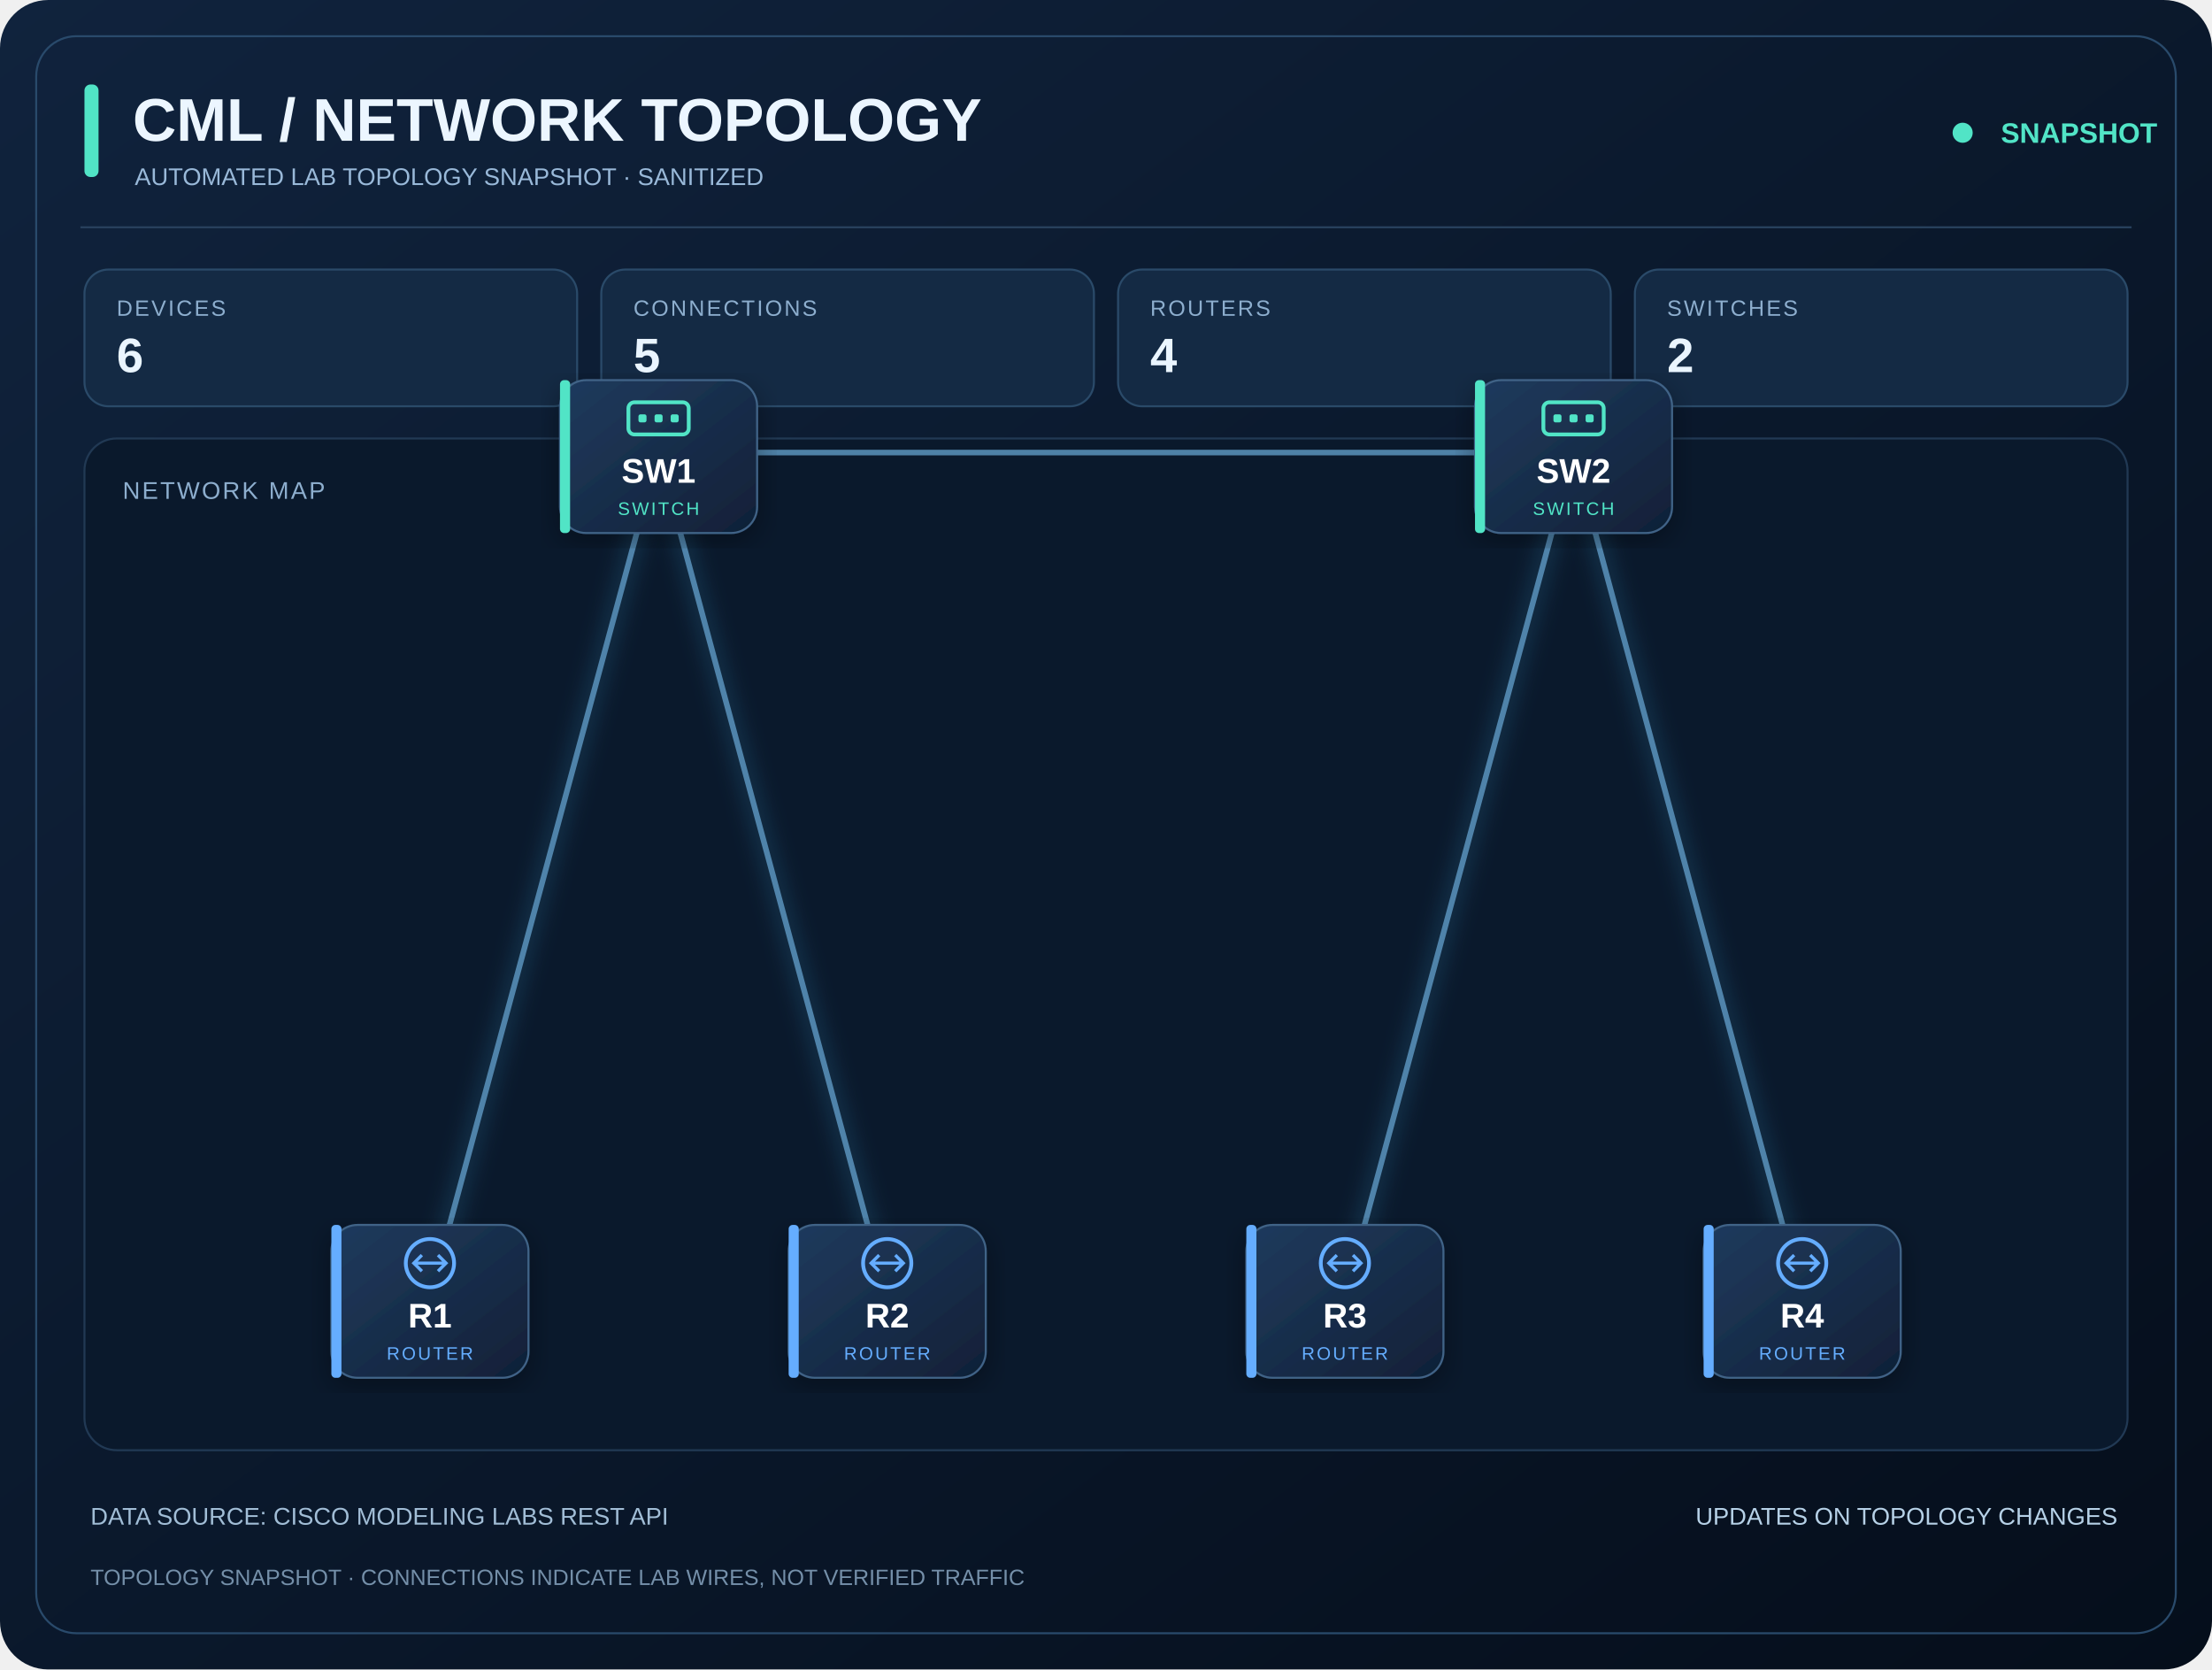
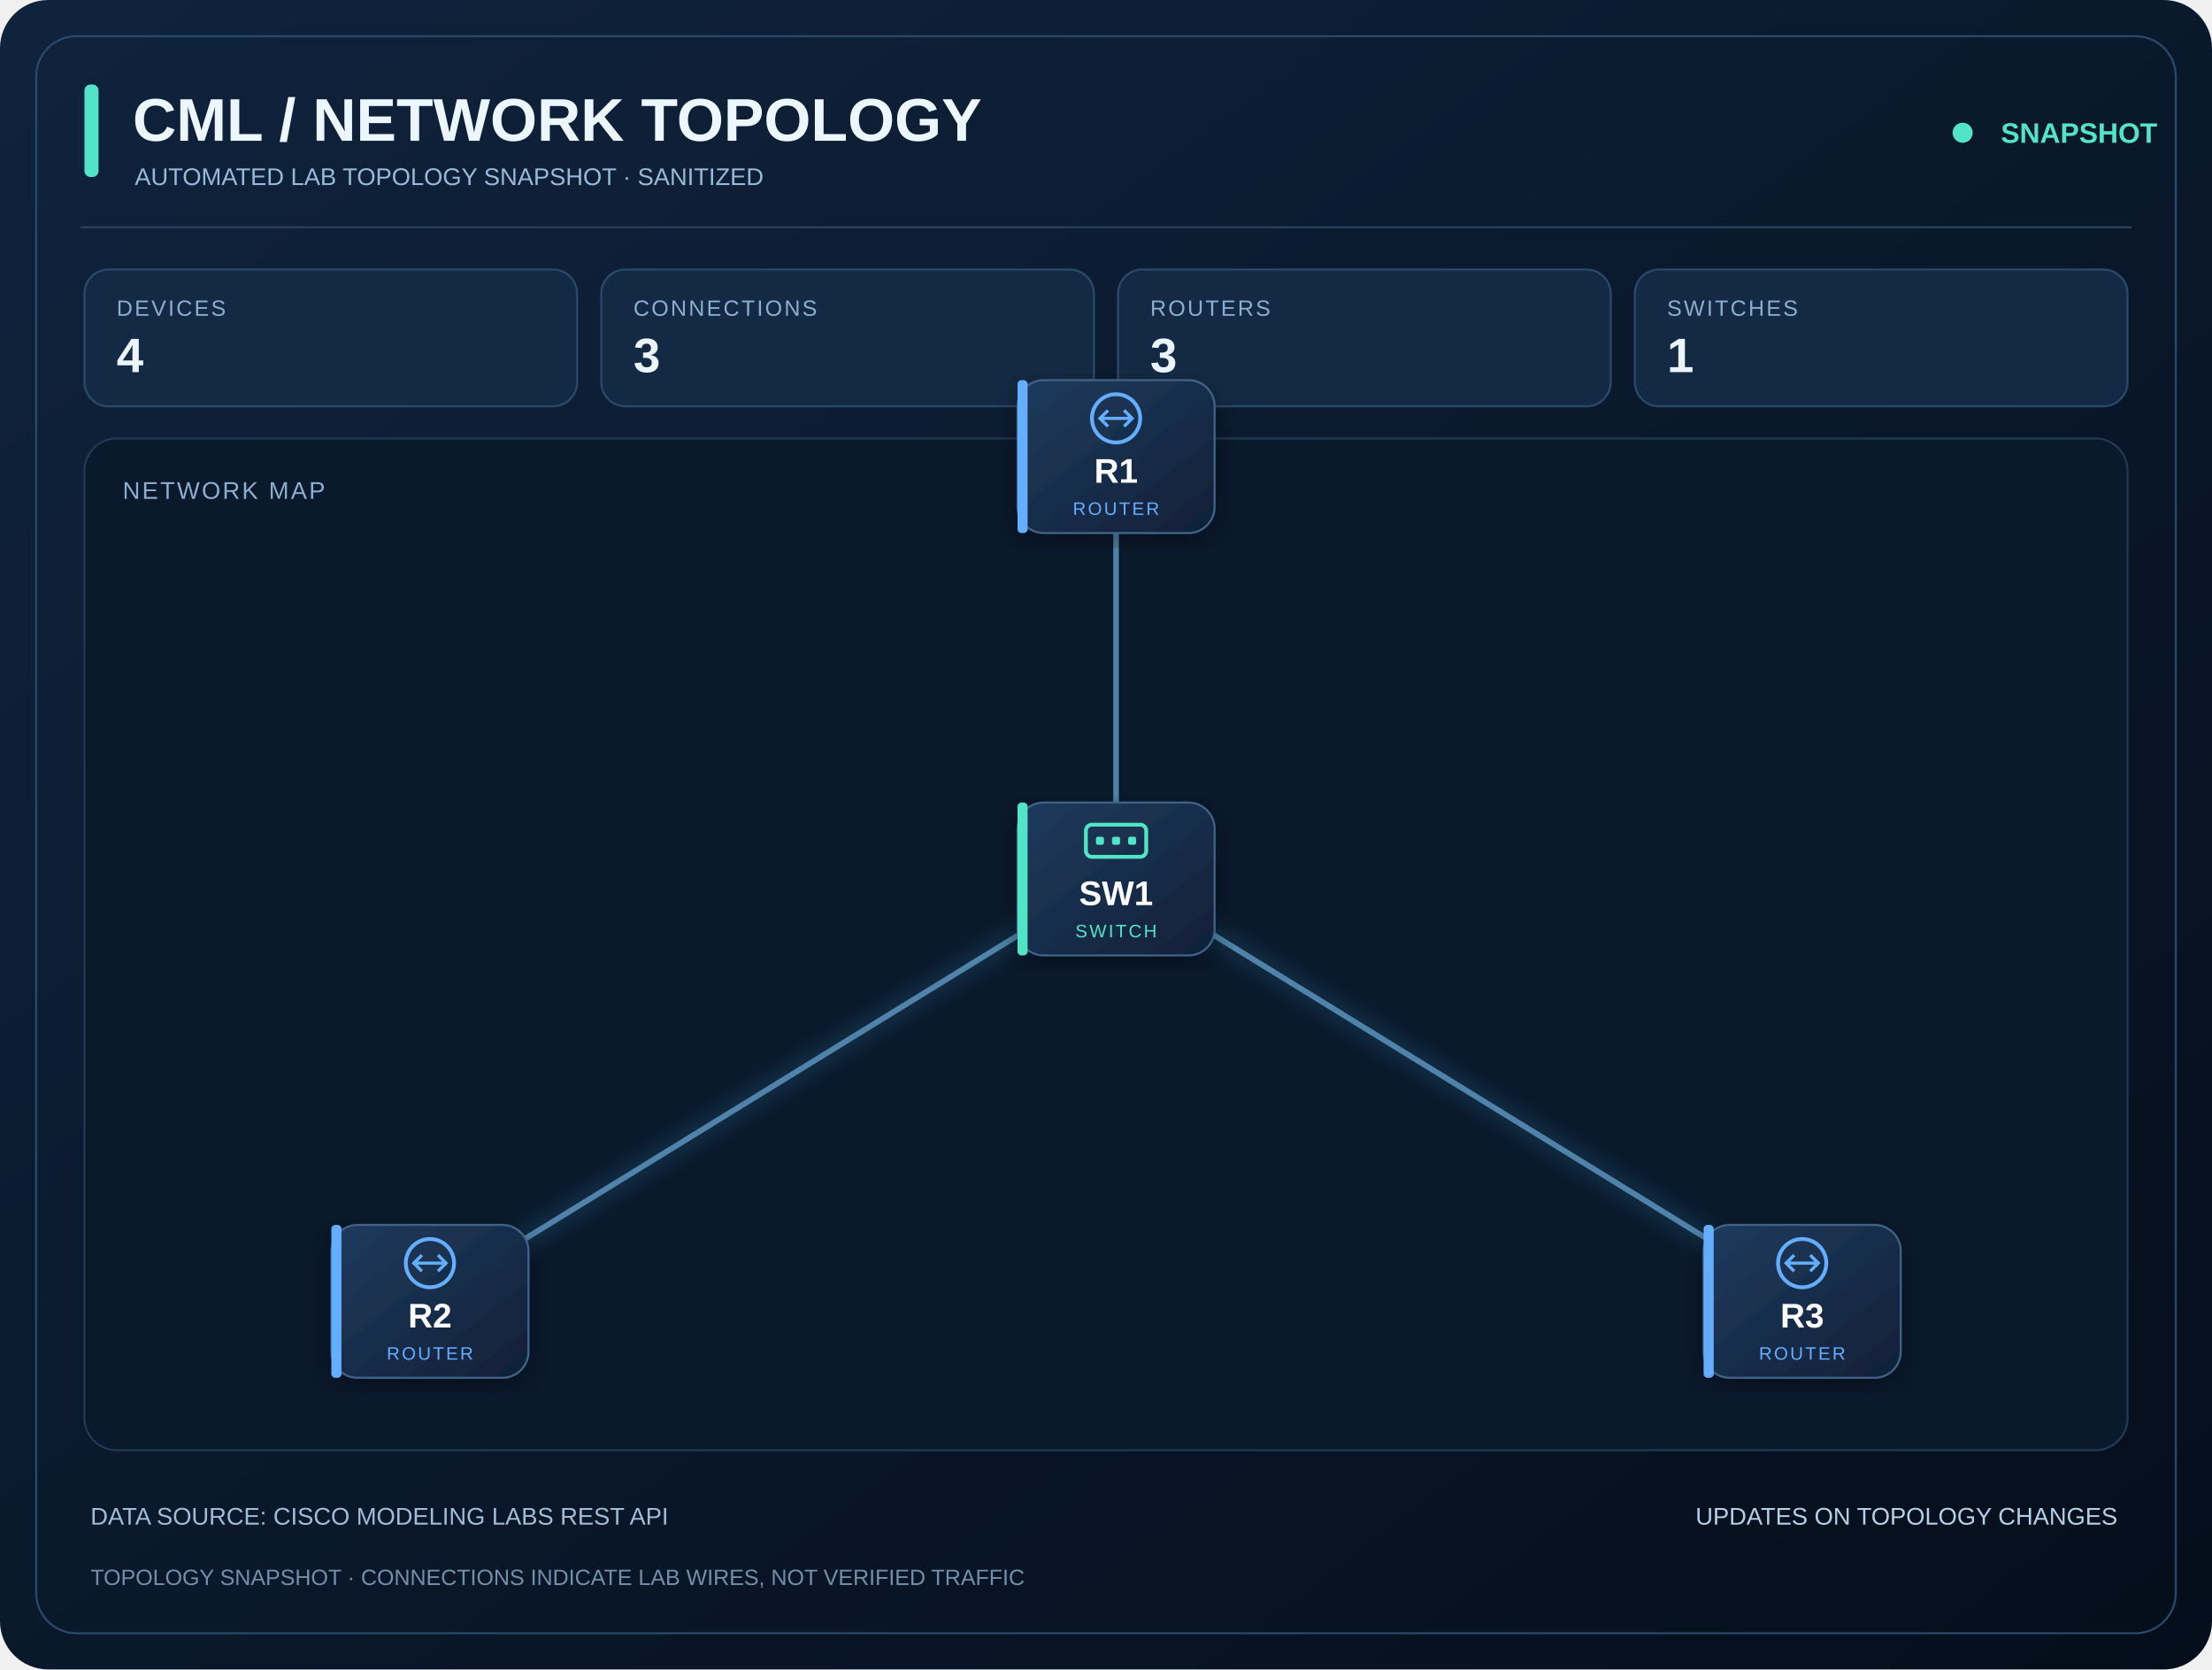
<svg xmlns="http://www.w3.org/2000/svg" width="1100" height="830" viewBox="0 0 1100 830">
  <defs>
    <linearGradient id="bg" x1="0" y1="0" x2="1" y2="1">
      <stop stop-color="#10233d" />
      <stop offset="1" stop-color="#050e1b" />
    </linearGradient>
    <linearGradient id="card" x1="0" y1="0" x2="1" y2="1">
      <stop stop-color="#203b5e" />
      <stop offset="1" stop-color="#102037" />
    </linearGradient>
    <filter id="glow">
      <feGaussianBlur stdDeviation="5" />
    </filter>
    <filter id="shadow">
      <feDropShadow dx="0" dy="4" stdDeviation="7" flood-color="#000" flood-opacity="0.35" />
    </filter>
  </defs>
  <rect width="1100" height="830" rx="24" fill="url(#bg)" />
  <rect x="18" y="18" width="1064" height="794" rx="20" fill="none" stroke="#294a6b" />
  <rect x="42" y="42" width="7" height="46" rx="3" fill="#51e4c6" />
  <text x="66" y="70" font-family="Segoe UI,Arial,sans-serif" font-size="30" font-weight="700" fill="#ecf6ff">CML / NETWORK TOPOLOGY</text>
  <text x="67" y="92" font-family="Segoe UI,Arial,sans-serif" font-size="12" fill="#99b9d9">AUTOMATED LAB TOPOLOGY SNAPSHOT  ·  SANITIZED</text>
  <circle cx="976" cy="66" r="5" fill="#51e4c6" />
  <text x="995" y="71" text-anchor="start" font-family="Segoe UI,Arial,sans-serif" font-size="14" font-weight="700" fill="#51e4c6">SNAPSHOT</text>
  <line x1="40" y1="113" x2="1060" y2="113" stroke="#28415d" />
  <rect x="42" y="134" width="245" height="68" rx="12" fill="#142a44" stroke="#2a4a69" />
  <text x="58" y="157" font-family="Segoe UI,Arial,sans-serif" font-size="11" letter-spacing="1" fill="#8daece">DEVICES</text>
-   <text x="58" y="185" font-family="Segoe UI,Arial,sans-serif" font-size="24" font-weight="700" fill="#eaf5ff">6</text>
+   <text x="58" y="185" font-family="Segoe UI,Arial,sans-serif" font-size="24" font-weight="700" fill="#eaf5ff">4</text>
  <rect x="299" y="134" width="245" height="68" rx="12" fill="#142a44" stroke="#2a4a69" />
  <text x="315" y="157" font-family="Segoe UI,Arial,sans-serif" font-size="11" letter-spacing="1" fill="#8daece">CONNECTIONS</text>
-   <text x="315" y="185" font-family="Segoe UI,Arial,sans-serif" font-size="24" font-weight="700" fill="#eaf5ff">5</text>
+   <text x="315" y="185" font-family="Segoe UI,Arial,sans-serif" font-size="24" font-weight="700" fill="#eaf5ff">3</text>
  <rect x="556" y="134" width="245" height="68" rx="12" fill="#142a44" stroke="#2a4a69" />
  <text x="572" y="157" font-family="Segoe UI,Arial,sans-serif" font-size="11" letter-spacing="1" fill="#8daece">ROUTERS</text>
-   <text x="572" y="185" font-family="Segoe UI,Arial,sans-serif" font-size="24" font-weight="700" fill="#eaf5ff">4</text>
+   <text x="572" y="185" font-family="Segoe UI,Arial,sans-serif" font-size="24" font-weight="700" fill="#eaf5ff">3</text>
  <rect x="813" y="134" width="245" height="68" rx="12" fill="#142a44" stroke="#2a4a69" />
  <text x="829" y="157" font-family="Segoe UI,Arial,sans-serif" font-size="11" letter-spacing="1" fill="#8daece">SWITCHES</text>
-   <text x="829" y="185" font-family="Segoe UI,Arial,sans-serif" font-size="24" font-weight="700" fill="#eaf5ff">2</text>
+   <text x="829" y="185" font-family="Segoe UI,Arial,sans-serif" font-size="24" font-weight="700" fill="#eaf5ff">1</text>
  <rect x="42" y="218" width="1016" height="503" rx="16" fill="#0a192c" stroke="#213954" />
  <text x="61" y="248" font-family="Segoe UI,Arial,sans-serif" font-size="12" fill="#8daece" letter-spacing="1">NETWORK MAP</text>
-   <line x1="327.5" y1="225.0" x2="782.5" y2="225.0" stroke="#318bb9" stroke-width="9" opacity="0.22" filter="url(#glow)" />
-   <line x1="327.5" y1="225.0" x2="782.5" y2="225.0" stroke="#5b93bc" stroke-width="2.8" opacity="0.85" stroke-linecap="round" />
-   <line x1="327.5" y1="225.0" x2="213.8" y2="645.0" stroke="#318bb9" stroke-width="9" opacity="0.22" filter="url(#glow)" />
-   <line x1="327.5" y1="225.0" x2="213.8" y2="645.0" stroke="#5b93bc" stroke-width="2.8" opacity="0.85" stroke-linecap="round" />
-   <line x1="327.5" y1="225.0" x2="441.2" y2="645.0" stroke="#318bb9" stroke-width="9" opacity="0.22" filter="url(#glow)" />
-   <line x1="327.5" y1="225.0" x2="441.2" y2="645.0" stroke="#5b93bc" stroke-width="2.8" opacity="0.85" stroke-linecap="round" />
-   <line x1="782.5" y1="225.0" x2="668.8" y2="645.0" stroke="#318bb9" stroke-width="9" opacity="0.22" filter="url(#glow)" />
-   <line x1="782.5" y1="225.0" x2="668.8" y2="645.0" stroke="#5b93bc" stroke-width="2.8" opacity="0.85" stroke-linecap="round" />
-   <line x1="782.5" y1="225.0" x2="896.2" y2="645.0" stroke="#318bb9" stroke-width="9" opacity="0.22" filter="url(#glow)" />
-   <line x1="782.5" y1="225.0" x2="896.2" y2="645.0" stroke="#5b93bc" stroke-width="2.8" opacity="0.85" stroke-linecap="round" />
-   <g transform="translate(327.5 225.0)" filter="url(#shadow)">
+   <line x1="555.0" y1="225.0" x2="555.0" y2="435.0" stroke="#318bb9" stroke-width="9" opacity="0.22" filter="url(#glow)" />
+   <line x1="555.0" y1="225.0" x2="555.0" y2="435.0" stroke="#5b93bc" stroke-width="2.8" opacity="0.85" stroke-linecap="round" />
+   <line x1="555.0" y1="435.0" x2="213.8" y2="645.0" stroke="#318bb9" stroke-width="9" opacity="0.22" filter="url(#glow)" />
+   <line x1="555.0" y1="435.0" x2="213.8" y2="645.0" stroke="#5b93bc" stroke-width="2.8" opacity="0.85" stroke-linecap="round" />
+   <line x1="555.0" y1="435.0" x2="896.2" y2="645.0" stroke="#318bb9" stroke-width="9" opacity="0.22" filter="url(#glow)" />
+   <line x1="555.0" y1="435.0" x2="896.2" y2="645.0" stroke="#5b93bc" stroke-width="2.8" opacity="0.85" stroke-linecap="round" />
+   <g transform="translate(555.0 225.0)" filter="url(#shadow)">
+     <rect x="-49" y="-36" width="98" height="76" rx="13" fill="url(#card)" stroke="#406387" />
+     <rect x="-49" y="-36" width="5" height="76" rx="2" fill="#65adff" />
+     <circle cx="0" cy="-17" r="12" fill="none" stroke="#65adff" stroke-width="1.9" />
+     <path d="M -8 -17 H 8 M -4 -21 L -8 -17 L -4 -13 M 4 -21 L 8 -17 L 4 -13" fill="none" stroke="#65adff" stroke-width="1.6" />
+     <text x="0" y="15" text-anchor="middle" font-family="Segoe UI,Arial,sans-serif" font-size="17" font-weight="700" fill="#fff">R1</text>
+     <text x="0" y="31" text-anchor="middle" font-family="Segoe UI,Arial,sans-serif" font-size="9" letter-spacing="1" fill="#65adff">ROUTER</text>
+   </g>
+   <g transform="translate(555.0 435.0)" filter="url(#shadow)">
    <rect x="-49" y="-36" width="98" height="76" rx="13" fill="url(#card)" stroke="#406387" />
    <rect x="-49" y="-36" width="5" height="76" rx="2" fill="#51e4c6" />
    <rect x="-15" y="-25" width="30" height="16" rx="3" fill="none" stroke="#51e4c6" stroke-width="1.9" />
    <rect x="-10" y="-19" width="4" height="4" rx="1" fill="#51e4c6" />
    <rect x="-2" y="-19" width="4" height="4" rx="1" fill="#51e4c6" />
    <rect x="6" y="-19" width="4" height="4" rx="1" fill="#51e4c6" />
    <text x="0" y="15" text-anchor="middle" font-family="Segoe UI,Arial,sans-serif" font-size="17" font-weight="700" fill="#fff">SW1</text>
    <text x="0" y="31" text-anchor="middle" font-family="Segoe UI,Arial,sans-serif" font-size="9" letter-spacing="1" fill="#51e4c6">SWITCH</text>
  </g>
-   <g transform="translate(782.5 225.0)" filter="url(#shadow)">
-     <rect x="-49" y="-36" width="98" height="76" rx="13" fill="url(#card)" stroke="#406387" />
-     <rect x="-49" y="-36" width="5" height="76" rx="2" fill="#51e4c6" />
-     <rect x="-15" y="-25" width="30" height="16" rx="3" fill="none" stroke="#51e4c6" stroke-width="1.9" />
-     <rect x="-10" y="-19" width="4" height="4" rx="1" fill="#51e4c6" />
-     <rect x="-2" y="-19" width="4" height="4" rx="1" fill="#51e4c6" />
-     <rect x="6" y="-19" width="4" height="4" rx="1" fill="#51e4c6" />
-     <text x="0" y="15" text-anchor="middle" font-family="Segoe UI,Arial,sans-serif" font-size="17" font-weight="700" fill="#fff">SW2</text>
-     <text x="0" y="31" text-anchor="middle" font-family="Segoe UI,Arial,sans-serif" font-size="9" letter-spacing="1" fill="#51e4c6">SWITCH</text>
-   </g>
  <g transform="translate(213.8 645.0)" filter="url(#shadow)">
-     <rect x="-49" y="-36" width="98" height="76" rx="13" fill="url(#card)" stroke="#406387" />
-     <rect x="-49" y="-36" width="5" height="76" rx="2" fill="#65adff" />
-     <circle cx="0" cy="-17" r="12" fill="none" stroke="#65adff" stroke-width="1.9" />
-     <path d="M -8 -17 H 8 M -4 -21 L -8 -17 L -4 -13 M 4 -21 L 8 -17 L 4 -13" fill="none" stroke="#65adff" stroke-width="1.6" />
-     <text x="0" y="15" text-anchor="middle" font-family="Segoe UI,Arial,sans-serif" font-size="17" font-weight="700" fill="#fff">R1</text>
-     <text x="0" y="31" text-anchor="middle" font-family="Segoe UI,Arial,sans-serif" font-size="9" letter-spacing="1" fill="#65adff">ROUTER</text>
-   </g>
-   <g transform="translate(441.2 645.0)" filter="url(#shadow)">
    <rect x="-49" y="-36" width="98" height="76" rx="13" fill="url(#card)" stroke="#406387" />
    <rect x="-49" y="-36" width="5" height="76" rx="2" fill="#65adff" />
    <circle cx="0" cy="-17" r="12" fill="none" stroke="#65adff" stroke-width="1.9" />
    <path d="M -8 -17 H 8 M -4 -21 L -8 -17 L -4 -13 M 4 -21 L 8 -17 L 4 -13" fill="none" stroke="#65adff" stroke-width="1.6" />
    <text x="0" y="15" text-anchor="middle" font-family="Segoe UI,Arial,sans-serif" font-size="17" font-weight="700" fill="#fff">R2</text>
    <text x="0" y="31" text-anchor="middle" font-family="Segoe UI,Arial,sans-serif" font-size="9" letter-spacing="1" fill="#65adff">ROUTER</text>
  </g>
-   <g transform="translate(668.8 645.0)" filter="url(#shadow)">
+   <g transform="translate(896.2 645.0)" filter="url(#shadow)">
    <rect x="-49" y="-36" width="98" height="76" rx="13" fill="url(#card)" stroke="#406387" />
    <rect x="-49" y="-36" width="5" height="76" rx="2" fill="#65adff" />
    <circle cx="0" cy="-17" r="12" fill="none" stroke="#65adff" stroke-width="1.9" />
    <path d="M -8 -17 H 8 M -4 -21 L -8 -17 L -4 -13 M 4 -21 L 8 -17 L 4 -13" fill="none" stroke="#65adff" stroke-width="1.6" />
    <text x="0" y="15" text-anchor="middle" font-family="Segoe UI,Arial,sans-serif" font-size="17" font-weight="700" fill="#fff">R3</text>
    <text x="0" y="31" text-anchor="middle" font-family="Segoe UI,Arial,sans-serif" font-size="9" letter-spacing="1" fill="#65adff">ROUTER</text>
  </g>
-   <g transform="translate(896.2 645.0)" filter="url(#shadow)">
-     <rect x="-49" y="-36" width="98" height="76" rx="13" fill="url(#card)" stroke="#406387" />
-     <rect x="-49" y="-36" width="5" height="76" rx="2" fill="#65adff" />
-     <circle cx="0" cy="-17" r="12" fill="none" stroke="#65adff" stroke-width="1.9" />
-     <path d="M -8 -17 H 8 M -4 -21 L -8 -17 L -4 -13 M 4 -21 L 8 -17 L 4 -13" fill="none" stroke="#65adff" stroke-width="1.6" />
-     <text x="0" y="15" text-anchor="middle" font-family="Segoe UI,Arial,sans-serif" font-size="17" font-weight="700" fill="#fff">R4</text>
-     <text x="0" y="31" text-anchor="middle" font-family="Segoe UI,Arial,sans-serif" font-size="9" letter-spacing="1" fill="#65adff">ROUTER</text>
-   </g>
  <text x="45" y="758" font-family="Segoe UI,Arial,sans-serif" font-size="12" fill="#a1bdd6">DATA SOURCE: CISCO MODELING LABS REST API</text>
  <text x="1053" y="758" text-anchor="end" font-family="Segoe UI,Arial,sans-serif" font-size="12" fill="#b6d1e7">UPDATES ON TOPOLOGY CHANGES</text>
  <text x="45" y="788" font-family="Segoe UI,Arial,sans-serif" font-size="11" fill="#748fa9">TOPOLOGY SNAPSHOT  ·  CONNECTIONS INDICATE LAB WIRES, NOT VERIFIED TRAFFIC</text>
</svg>
